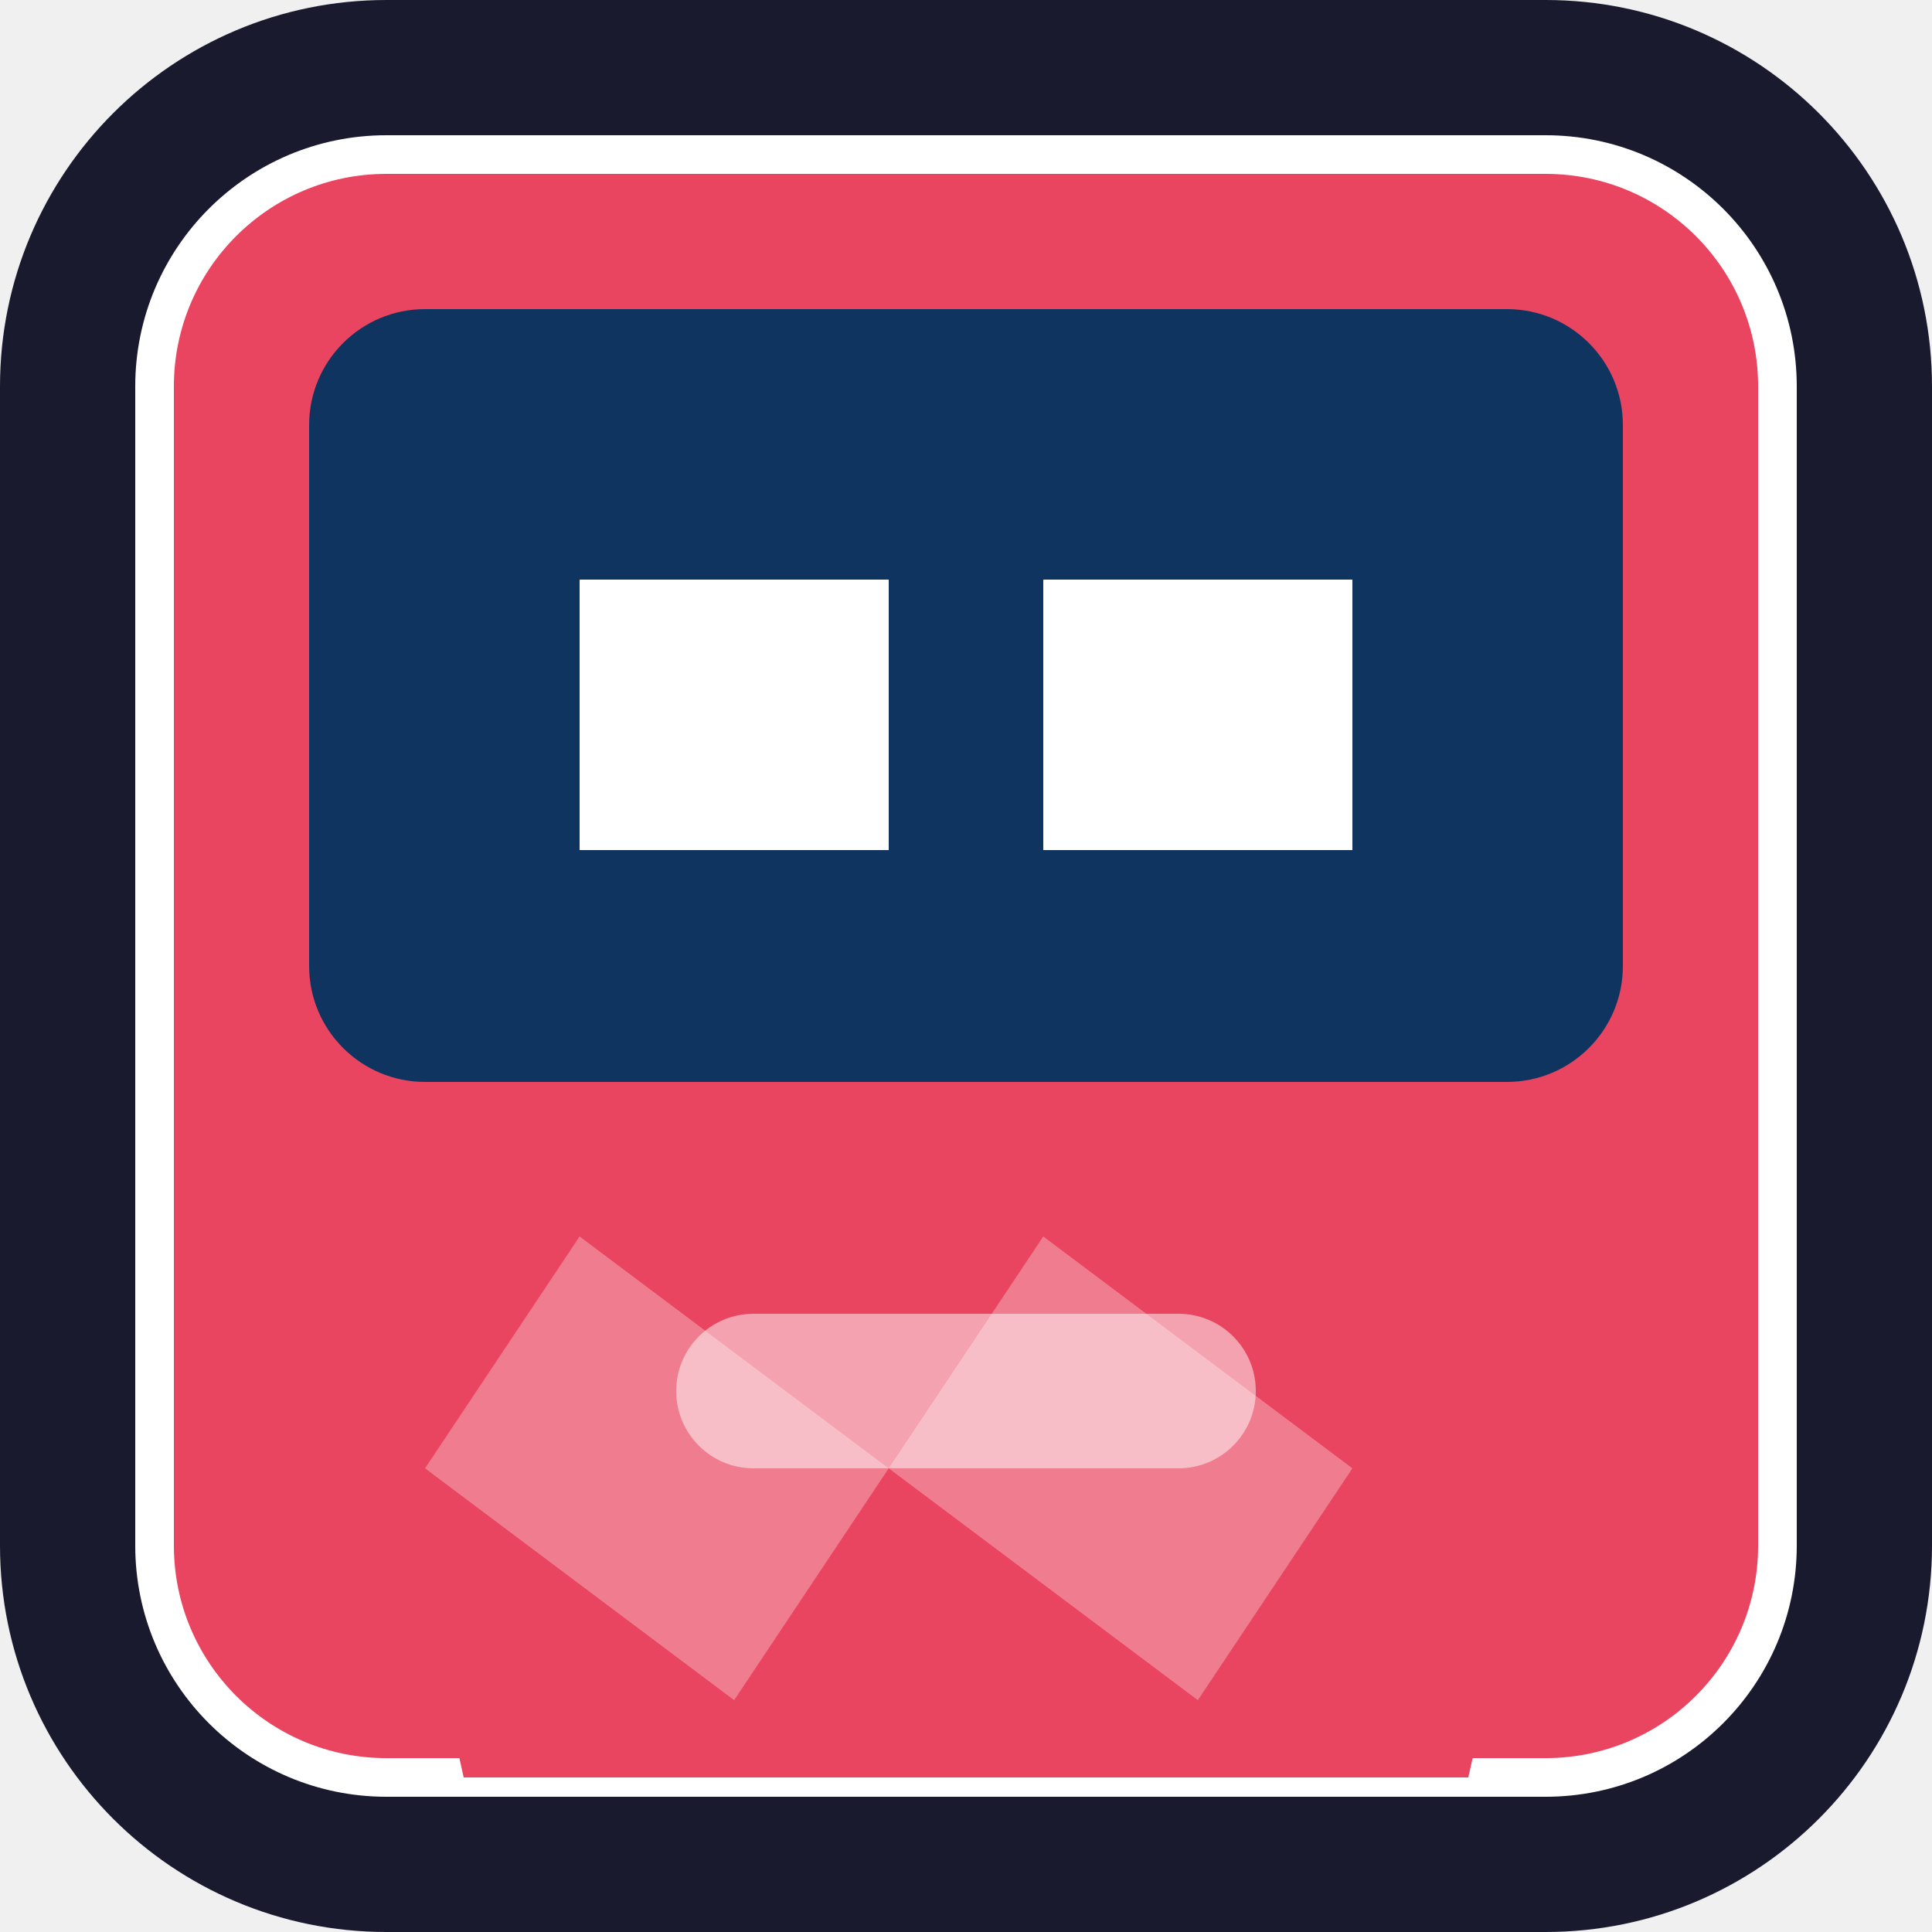
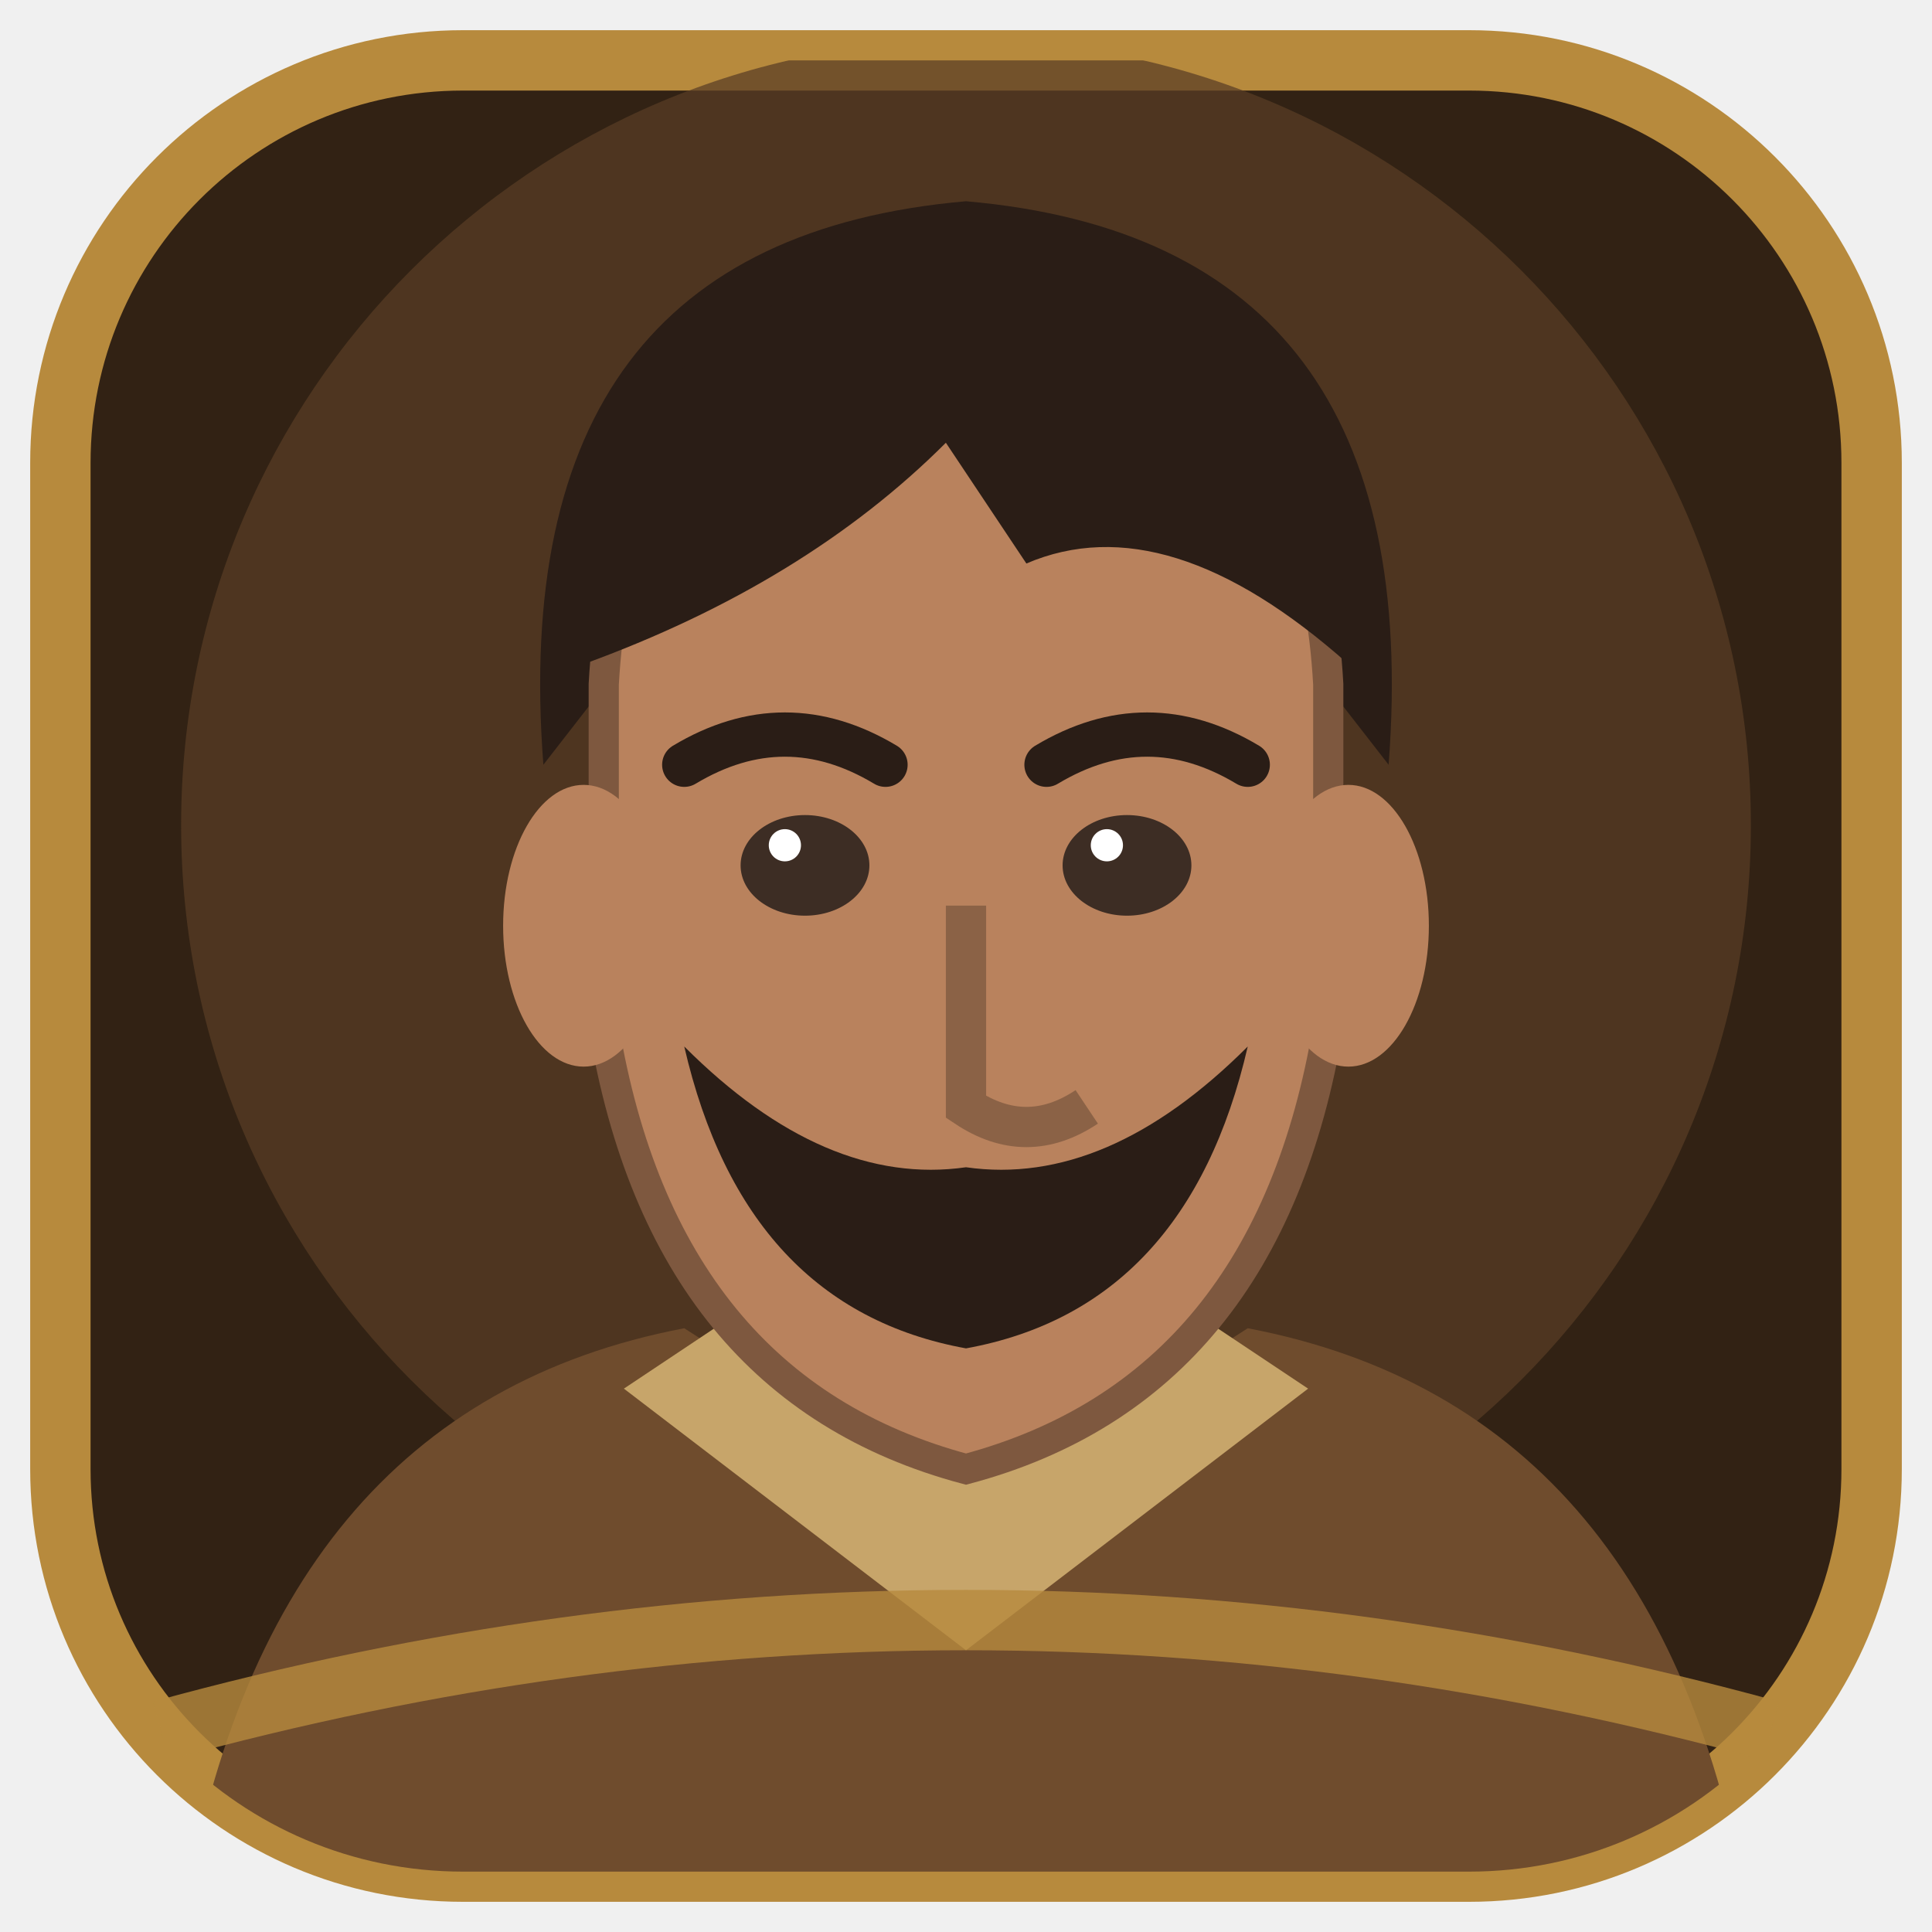
- <svg xmlns="http://www.w3.org/2000/svg" viewBox="0 0 100 100" width="100" height="100">
-   <rect width="100" height="100" rx="20" fill="#1a1a2e" />
-   <rect x="8" y="8" width="84" height="84" rx="12" fill="#e94560" stroke="#fff" stroke-width="2" />
-   <rect x="16" y="16" width="68" height="40" rx="6" fill="#0f3460" />
-   <path d="M16 56 L84 56 L76 92 L24 92 Z" fill="#e94560" />
-   <path d="M30 30 H46 V44 H30 Z M54 30 H70 V44 H54 Z" fill="#fff" />
-   <path d="M30 64 L46 76 L38 88 L22 76 Z M54 64 L70 76 L62 88 L46 76 Z" fill="#fff" opacity="0.3" />
-   <rect x="35" y="68" width="30" height="8" rx="4" fill="#fff" opacity="0.5" />
+ <svg xmlns="http://www.w3.org/2000/svg" viewBox="0 0 96 96" role="img" aria-labelledby="title desc" data-character="noah">
+   <defs>
+     <clipPath id="frame">
+       <rect x="3" y="3" width="90" height="90" rx="20" />
+     </clipPath>
+   </defs>
+   <rect x="3" y="3" width="90" height="90" rx="20" fill="#322214" stroke="#b78a3d" stroke-width="3" />
+   <g clip-path="url(#frame)">
+     <circle cx="48" cy="41" r="39" fill="#593d24" opacity=".72" />
+     <path d="M9 96Q13 70 34 66L48 75 62 66Q83 70 87 96Z" fill="#6f4c2d" />
+     <path d="M31 69L48 82 65 69 59 65 48 73 37 65Z" fill="#c7a56a" />
+     <path d="M27 38Q25 12 48 10Q71 12 69 38L62 29Q48 16 34 29Z" fill="#2a1d16" />
+     <path d="M30 34Q31 16 48 15Q65 16 66 34V51Q63 69 48 73Q33 69 30 51Z" fill="#b9825d" stroke="#7e583f" stroke-width="1.5" />
+     <ellipse cx="29" cy="46" rx="4" ry="7" fill="#b9825d" />
+     <ellipse cx="67" cy="46" rx="4" ry="7" fill="#b9825d" />
+     <path d="M29 33Q29 14 48 13Q67 14 67 33Q58 25 51 28L47 22Q40 29 29 33Z" fill="#2a1d16" />
+     <path d="M34 38q5-3 10 0M52 38q5-3 10 0" fill="none" stroke="#2a1d16" stroke-width="2.2" stroke-linecap="round" />
+     <ellipse cx="40" cy="43" rx="3.2" ry="2.5" fill="#3d2d24" />
+     <ellipse cx="56" cy="43" rx="3.2" ry="2.5" fill="#3d2d24" />
+     <circle cx="39" cy="42" r=".8" fill="#fff" />
+     <circle cx="55" cy="42" r=".8" fill="#fff" />
+     <path d="M48 45v10q3 2 6 0" fill="none" stroke="#8b6246" stroke-width="2" />
+     <path d="M43 60q5 3 10 0" fill="none" stroke="#985e50" stroke-width="2" stroke-linecap="round" />
+     <path d="M34 52Q37 65 48 67Q59 65 62 52Q55 59 48 58Q41 59 34 52Z" fill="#2a1d16" />
+     <path d="M8 86Q48 75 88 86" fill="none" stroke="#b78a3d" stroke-width="3" opacity=".8" />
+   </g>
</svg>
